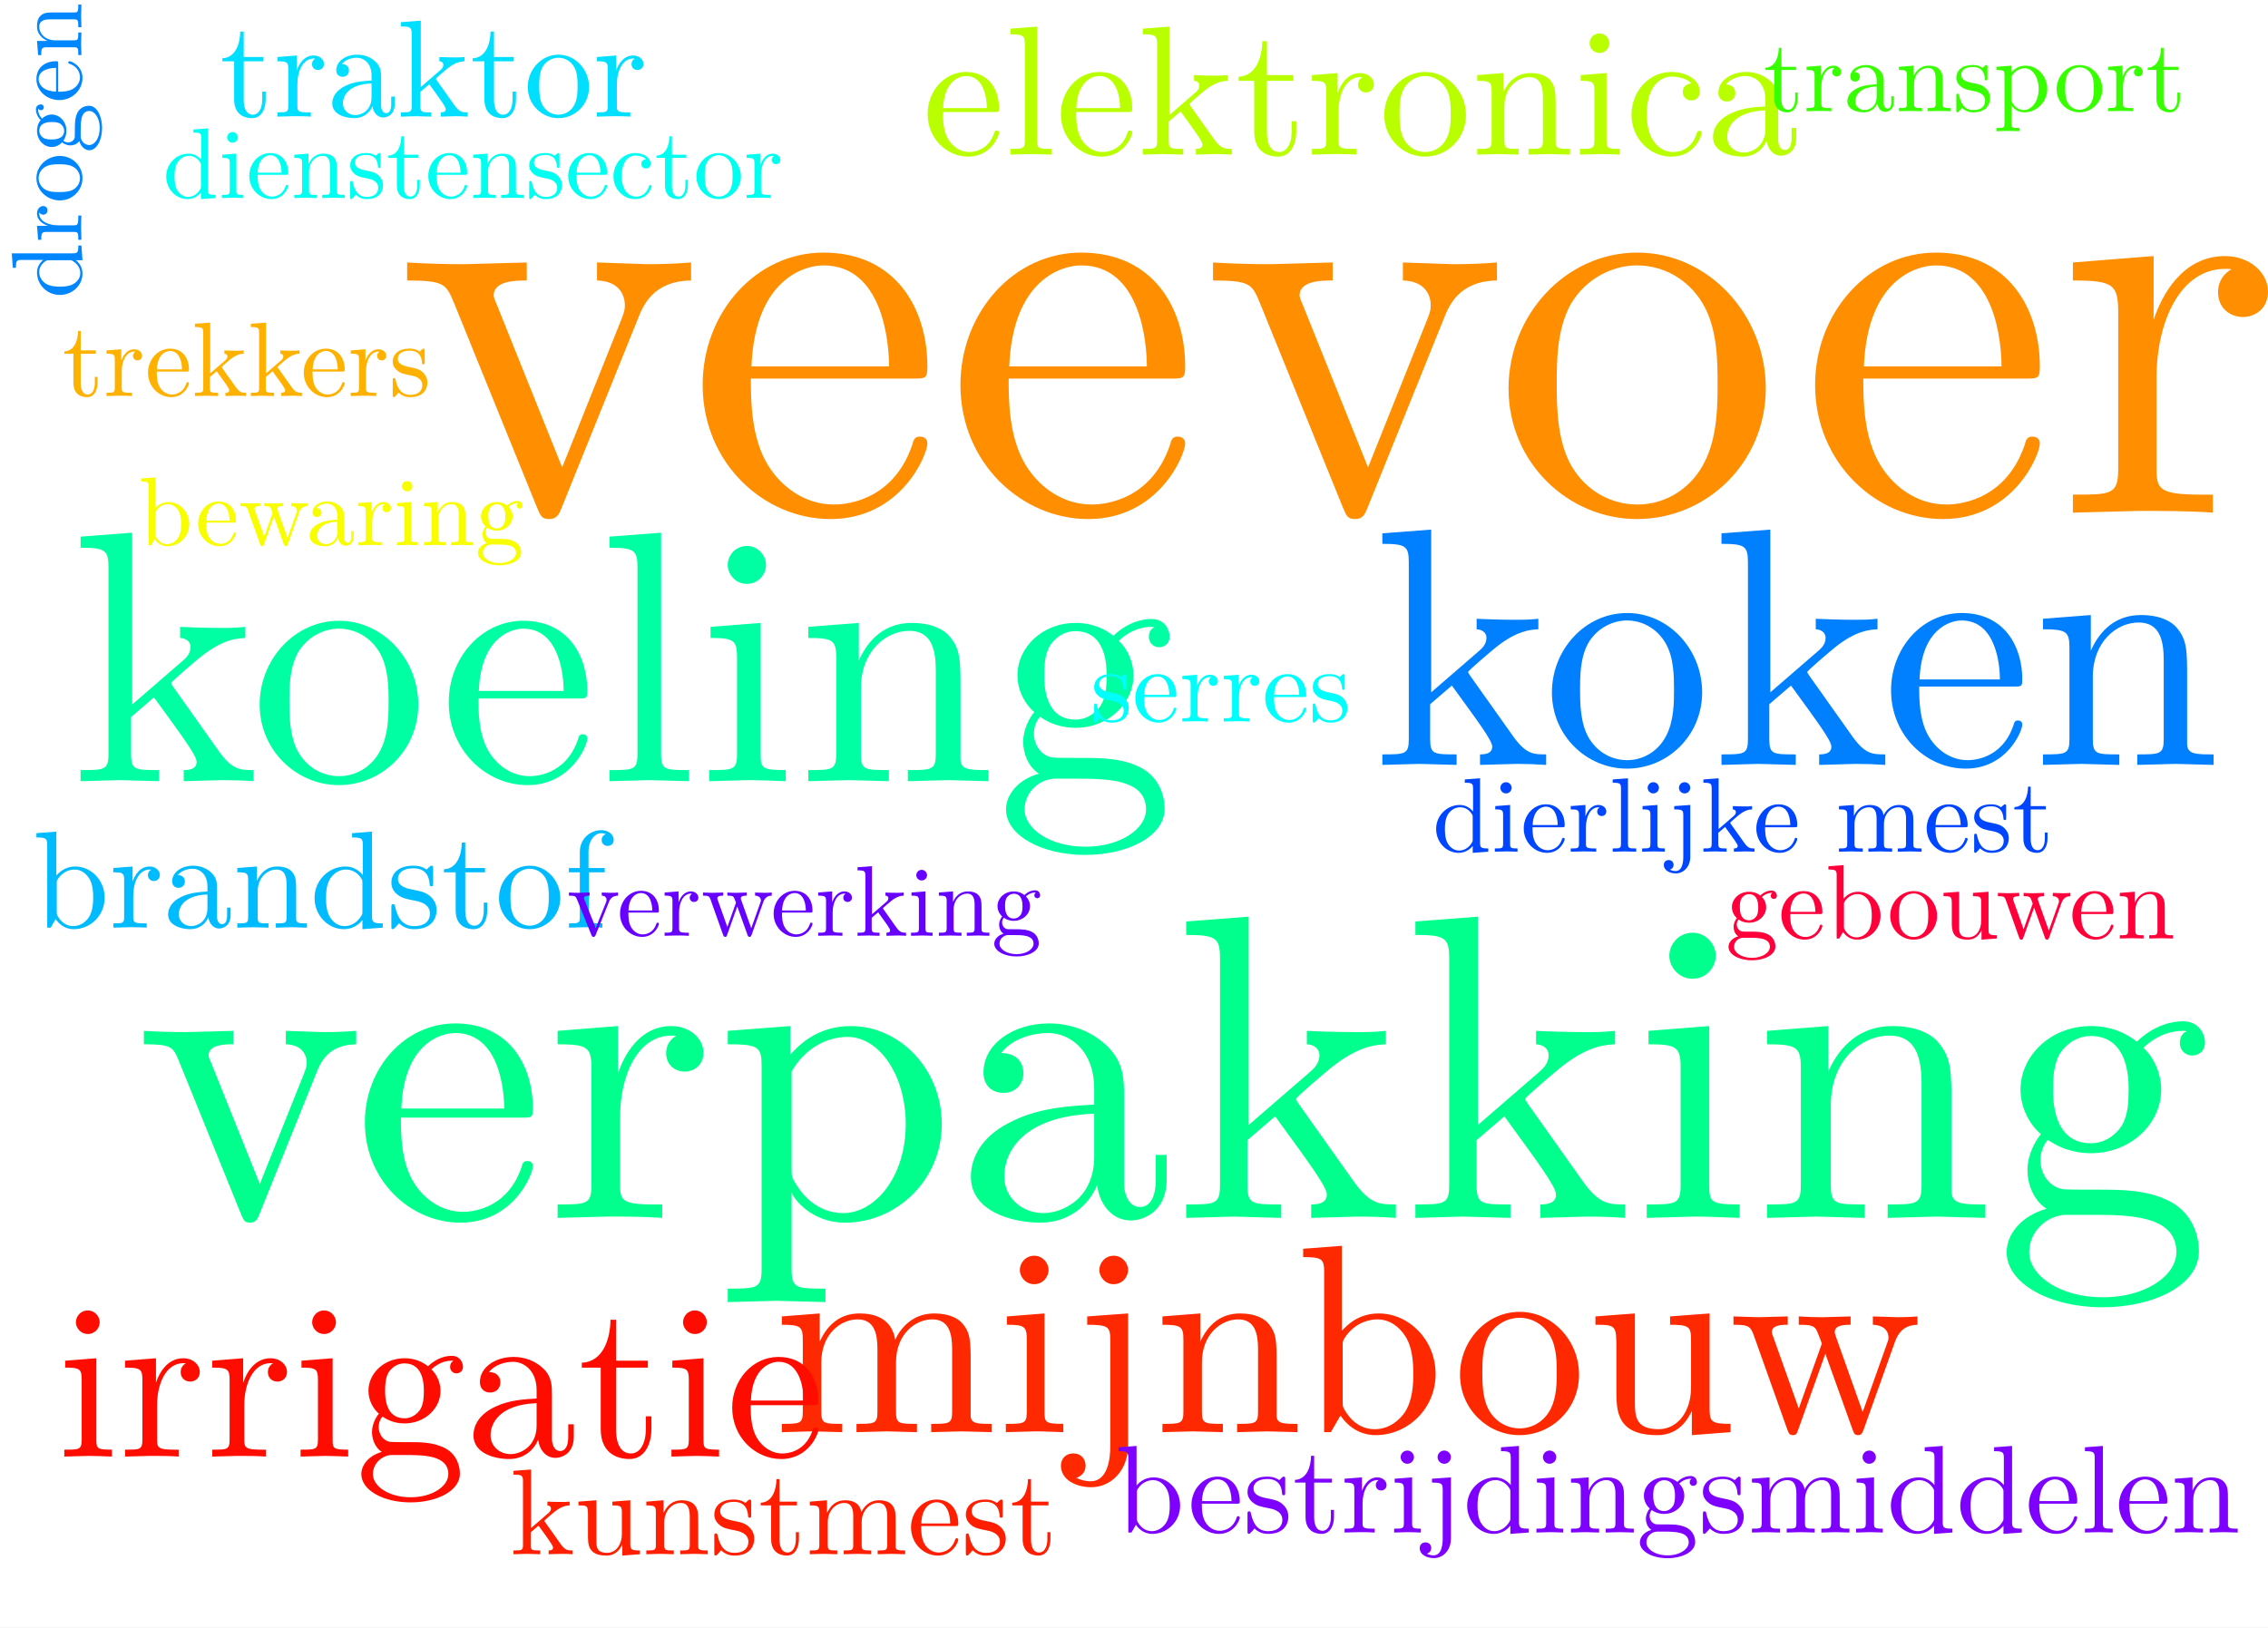
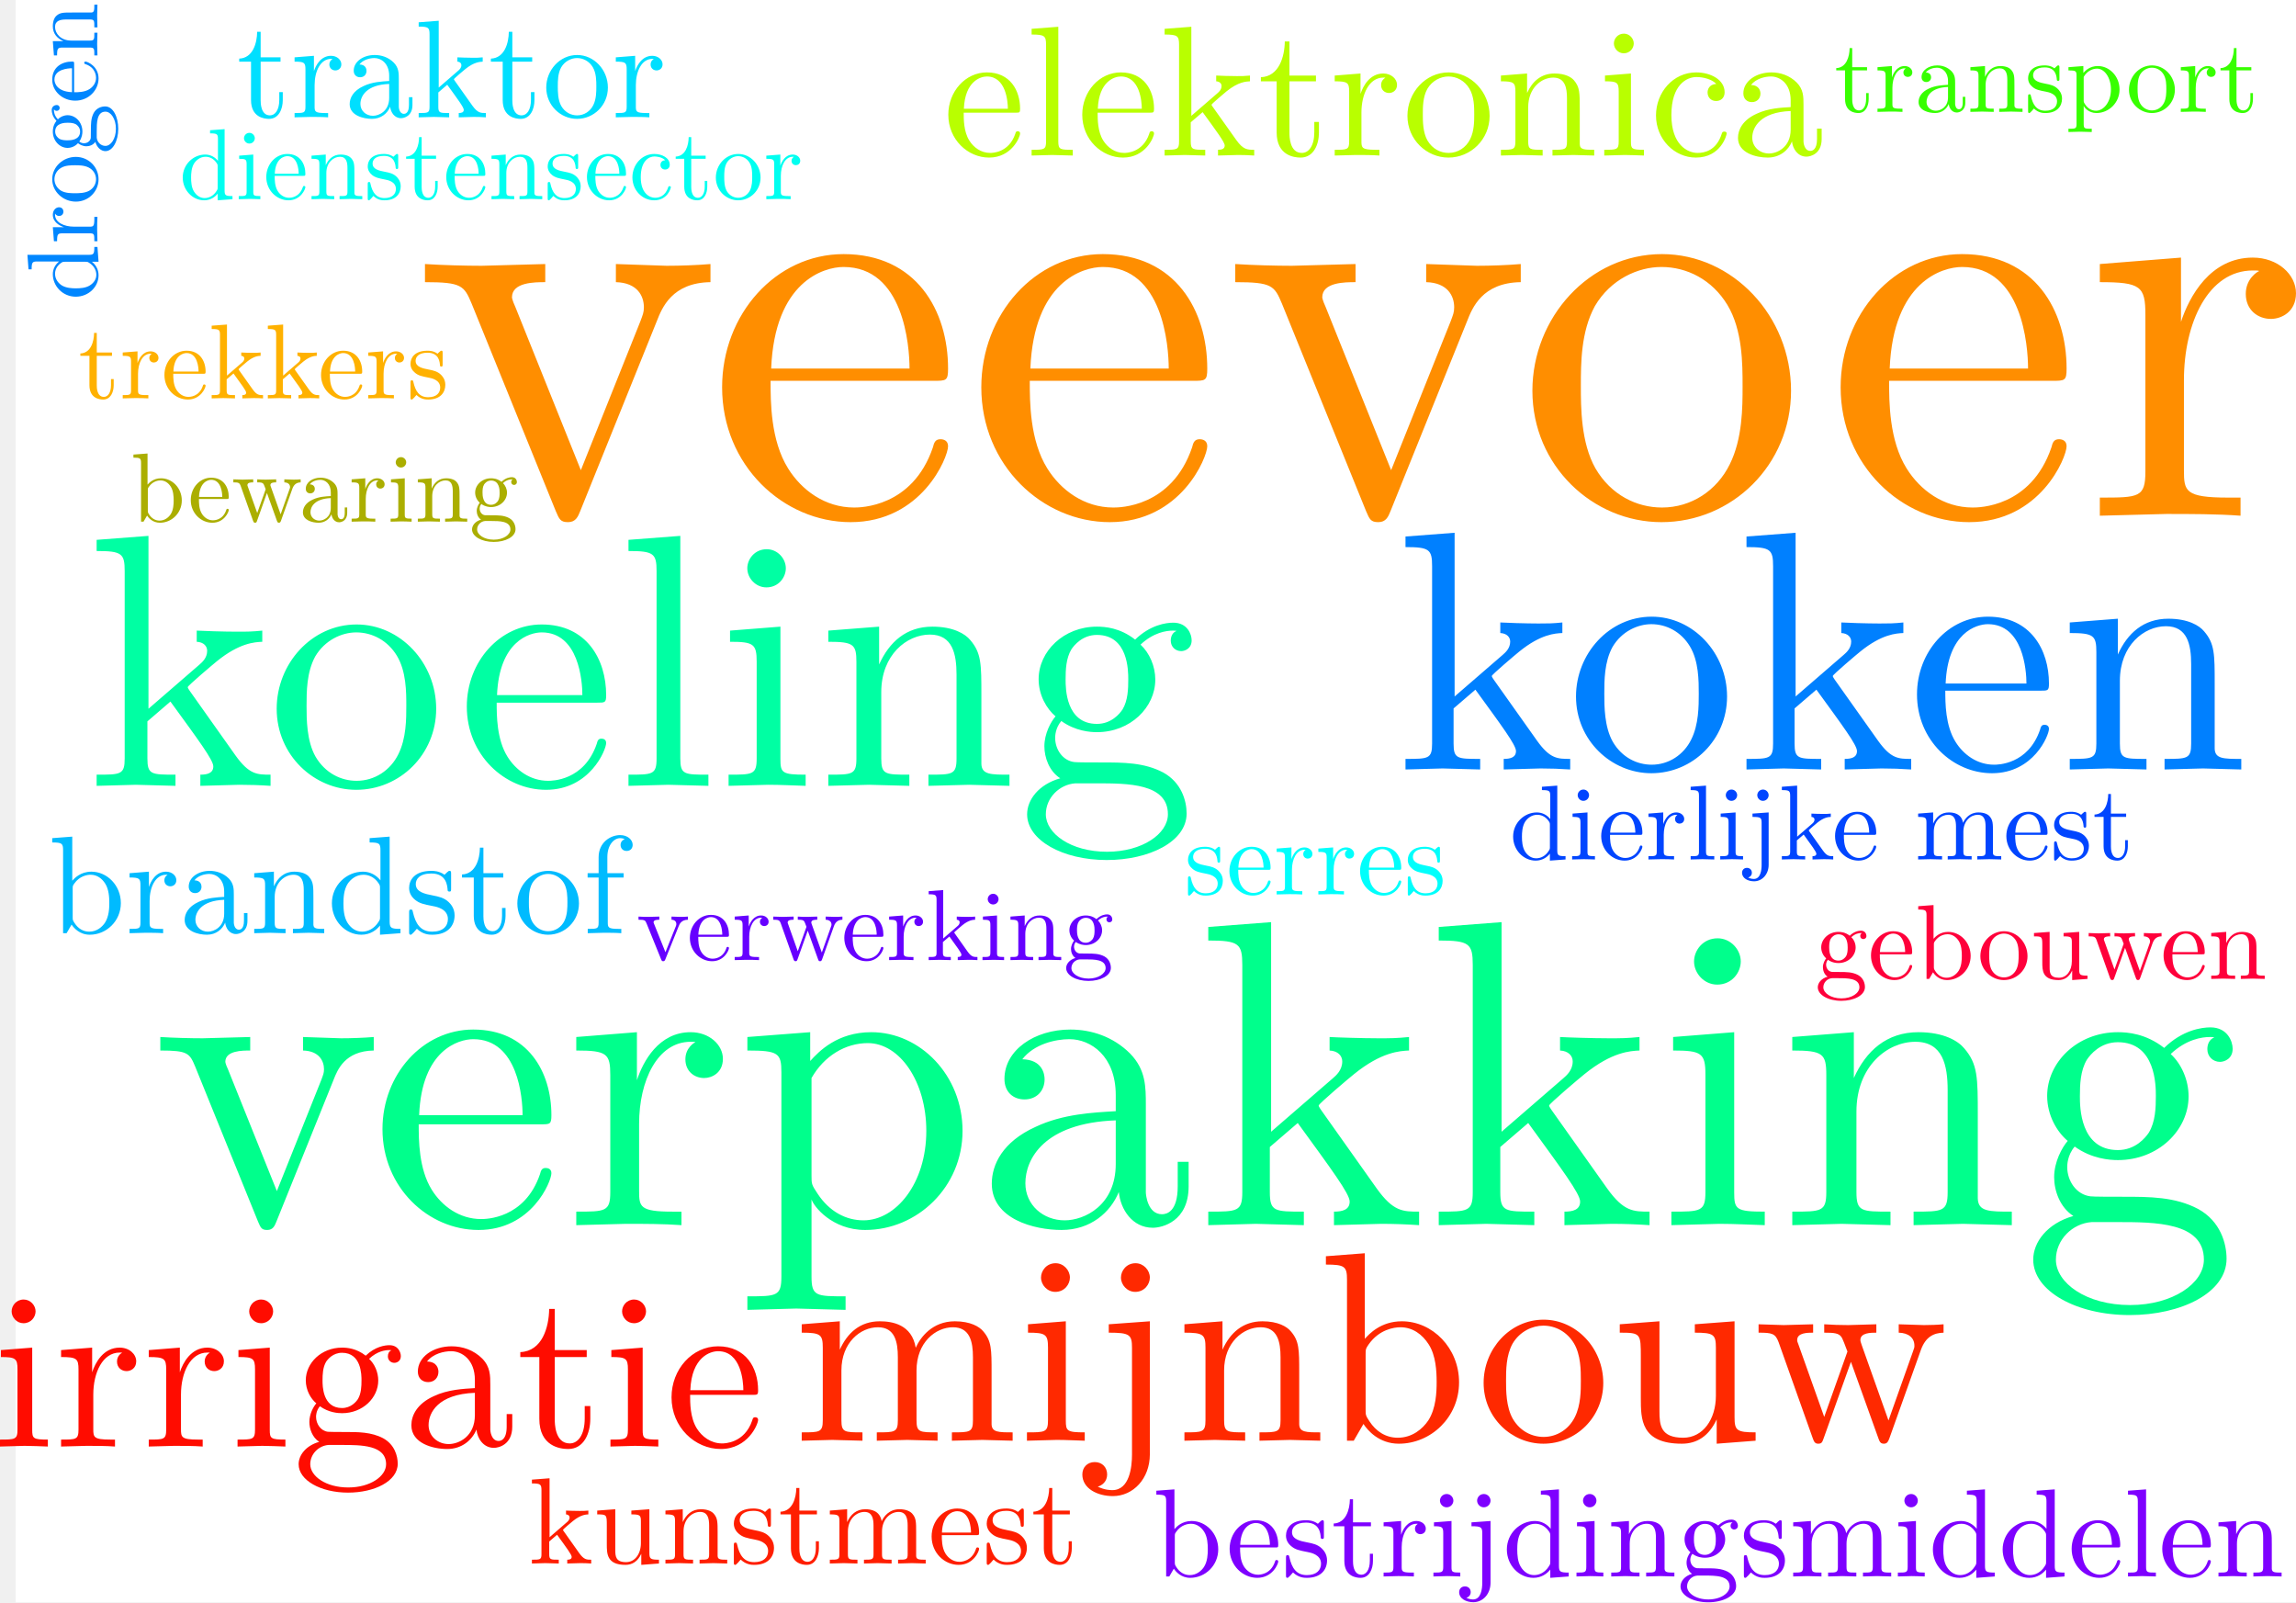
- <svg xmlns="http://www.w3.org/2000/svg" width="835.934" height="600" version="1.1" id="svg46">
+ <svg xmlns="http://www.w3.org/2000/svg" width="841.656" height="587.228" version="1.1" id="svg46">
  <defs id="defs50" />
  <style id="style2">text{font-family:'Latin Modern Roman';font-weight:normal;font-style:normal;}</style>
-   <rect width="100%" height="100%" style="fill:#ffffff" id="rect4" x="0" y="0" />
-   <text font-size="214px" style="fill:#ff8e00" id="text6" x="146" y="189">veevoer</text>
-   <text font-size="160px" style="fill:#00ff8c" id="text8" x="50" y="449">verpakking</text>
-   <text font-size="132px" style="fill:#00ffa3" id="text10" x="26" y="288">koeling</text>
-   <text font-size="125px" style="fill:#0080ff" id="text12" x="506" y="282">koken</text>
-   <text font-size="99px" style="fill:#ff2900" id="text14" x="285" y="528">mijnbouw</text>
-   <text font-size="82px" style="fill:#ff0c00" id="text16" x="21" y="537">irrigatie</text>
-   <text font-size="68px" style="fill:#b9ff00" id="text18" x="340" y="57">elektronica</text>
-   <text font-size="51px" style="fill:#00dfff" id="text20" x="81" y="43">traktor</text>
-   <text font-size="51px" style="fill:#00bbff" id="text22" x="12" y="342">brandstof</text>
-   <text font-size="46px" style="fill:#7e00ff" id="text24" x="411" y="565">bestrijdingsmiddelen</text>
-   <text font-size="45px" style="fill:#ff1e00" id="text26" x="188" y="573">kunstmest</text>
-   <text font-size="39px" style="fill:#0045ff" id="text28" x="528" y="314">dierlijke mest</text>
-   <text font-size="39px" style="fill:#ffb100" id="text30" x="23" y="146">trekkers</text>
-   <text font-size="39px" style="fill:#ff003b" id="text32" x="636" y="346">gebouwen</text>
-   <text font-size="39px" style="fill:#00fffc" id="text34" x="402" y="266">serres</text>
-   <text font-size="38px" style="fill:#37ff00" id="text36" x="650" y="41">transport</text>
-   <text font-size="37px" style="fill:#00fff0" id="text38" x="60" y="73">dienstensector</text>
-   <text transform="rotate(-90)" font-size="37px" style="fill:#0086ff" id="text40" x="-110" y="30">drogen</text>
-   <text font-size="37px" style="fill:#6600ff" id="text42" x="209" y="345">verwerking</text>
-   <text font-size="36px" style="fill:#f8fd00" id="text44" x="51" y="201">bewaring</text>
+   <rect width="100%" height="100%" style="fill:#ffffff" id="rect4" x="5.723" y="0" />
+   <text font-size="214px" style="fill:#ff8e00" id="text6" x="151.723" y="189">veevoer</text>
+   <text font-size="160px" style="fill:#00ff8c" id="text8" x="55.723" y="449">verpakking</text>
+   <text font-size="132px" style="fill:#00ffa3" id="text10" x="31.723" y="288">koeling</text>
+   <text font-size="125px" style="fill:#0080ff" id="text12" x="511.723" y="282">koken</text>
+   <text font-size="99px" style="fill:#ff2900" id="text14" x="290.723" y="528">mijnbouw</text>
+   <text font-size="82px" style="fill:#ff0c00" id="text16" x="-2.706" y="530.133">irrigatie</text>
+   <text font-size="68px" style="fill:#b9ff00" id="text18" x="345.723" y="57">elektronica</text>
+   <text font-size="51px" style="fill:#00dfff" id="text20" x="86.723" y="43">traktor</text>
+   <text font-size="51px" style="fill:#00bbff" id="text22" x="17.723" y="342">brandstof</text>
+   <text font-size="46px" style="fill:#7e00ff" id="text24" x="422.608" y="577.752">bestrijdingsmiddelen</text>
+   <text font-size="45px" style="fill:#ff1e00" id="text26" x="193.723" y="573">kunstmest</text>
+   <text font-size="39px" style="fill:#0045ff" id="text28" x="553.342" y="314.981">dierlijke mest</text>
+   <text font-size="39px" style="fill:#ffb100" id="text30" x="28.723" y="146">trekkers</text>
+   <text font-size="39px" style="fill:#ff003b" id="text32" x="665.266" y="358.752">gebouwen</text>
+   <text font-size="39px" style="fill:#00fffc" id="text34" x="434.209" y="327.8">serres</text>
+   <text font-size="38px" style="fill:#37ff00" id="text36" x="672.399" y="41">transport</text>
+   <text font-size="37px" style="fill:#00fff0" id="text38" x="65.723" y="73">dienstensector</text>
+   <text transform="rotate(-90)" font-size="37px" style="fill:#0086ff" id="text40" x="-110" y="35.723">drogen</text>
+   <text font-size="37px" style="fill:#6600ff" id="text42" x="233.361" y="351.867">verwerking</text>
+   <text font-size="36px" style="fill:#abae00;fill-opacity:1" id="text44" x="47.894" y="191.19">bewaring</text>
</svg>
